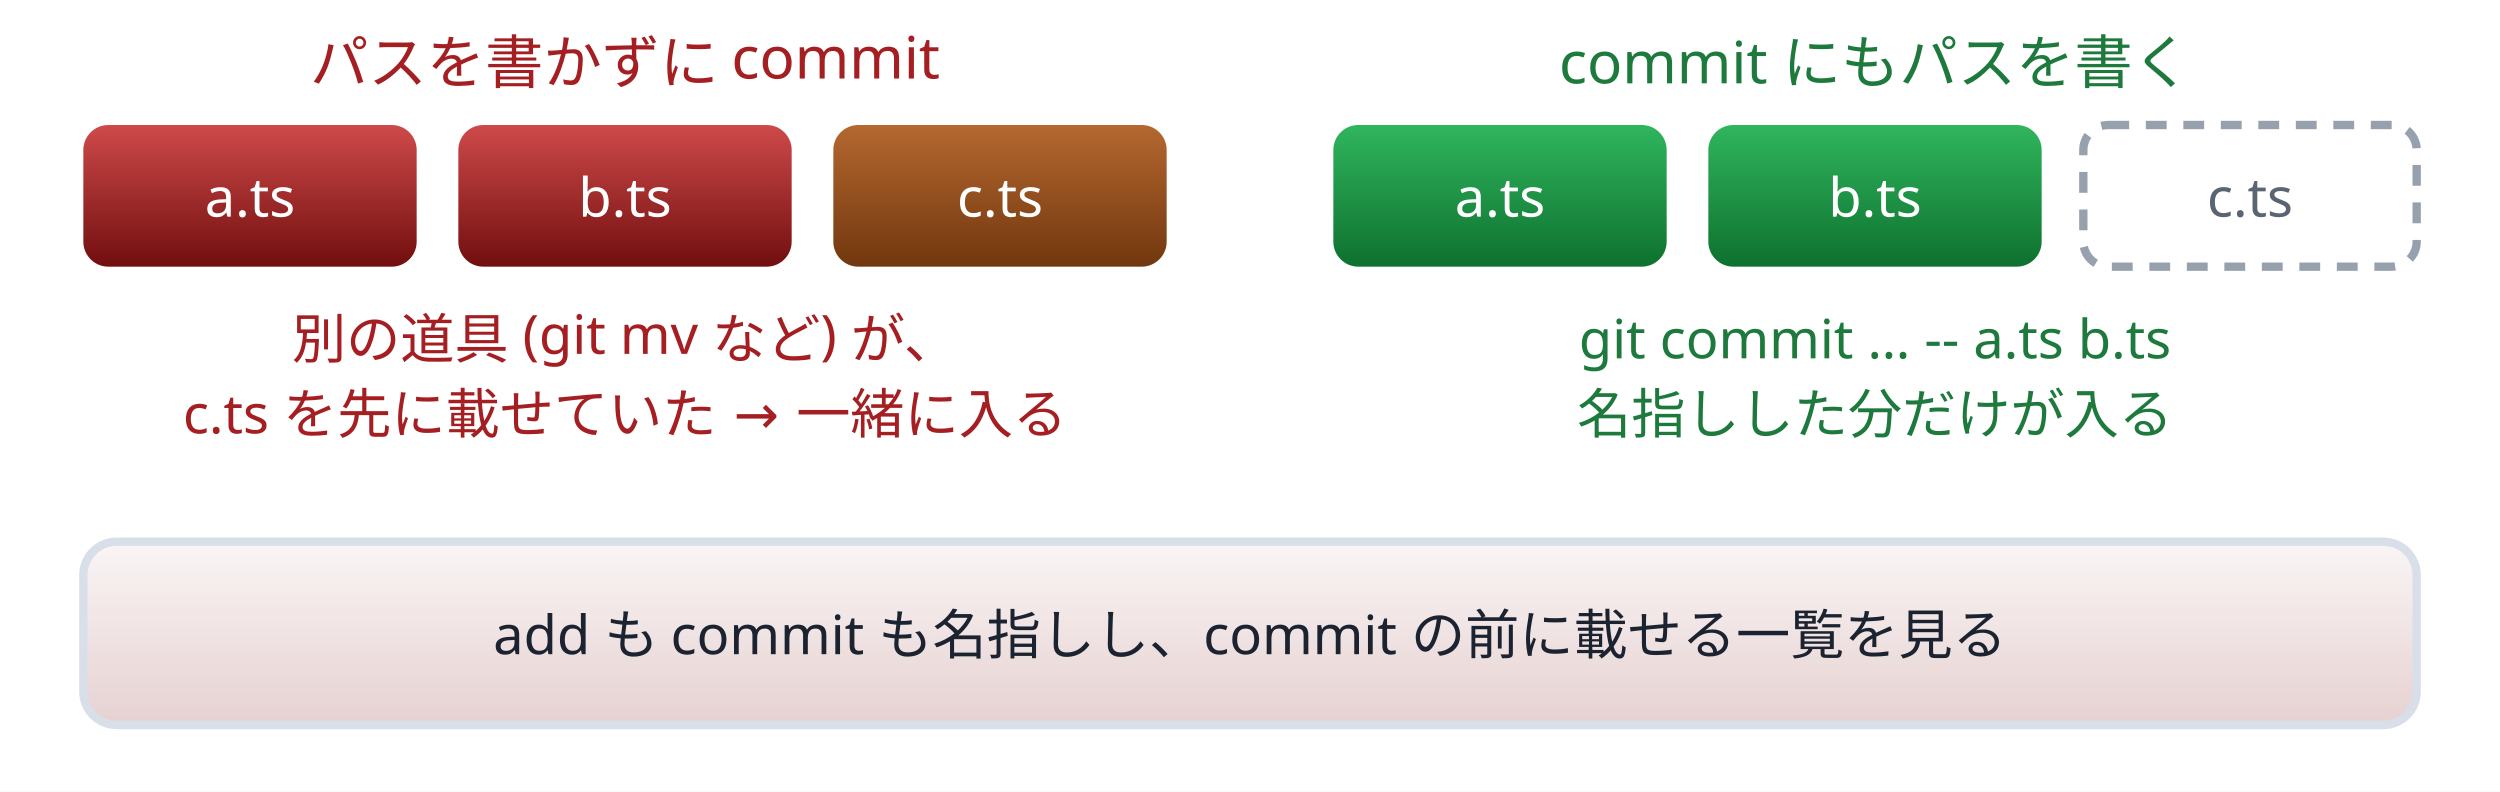
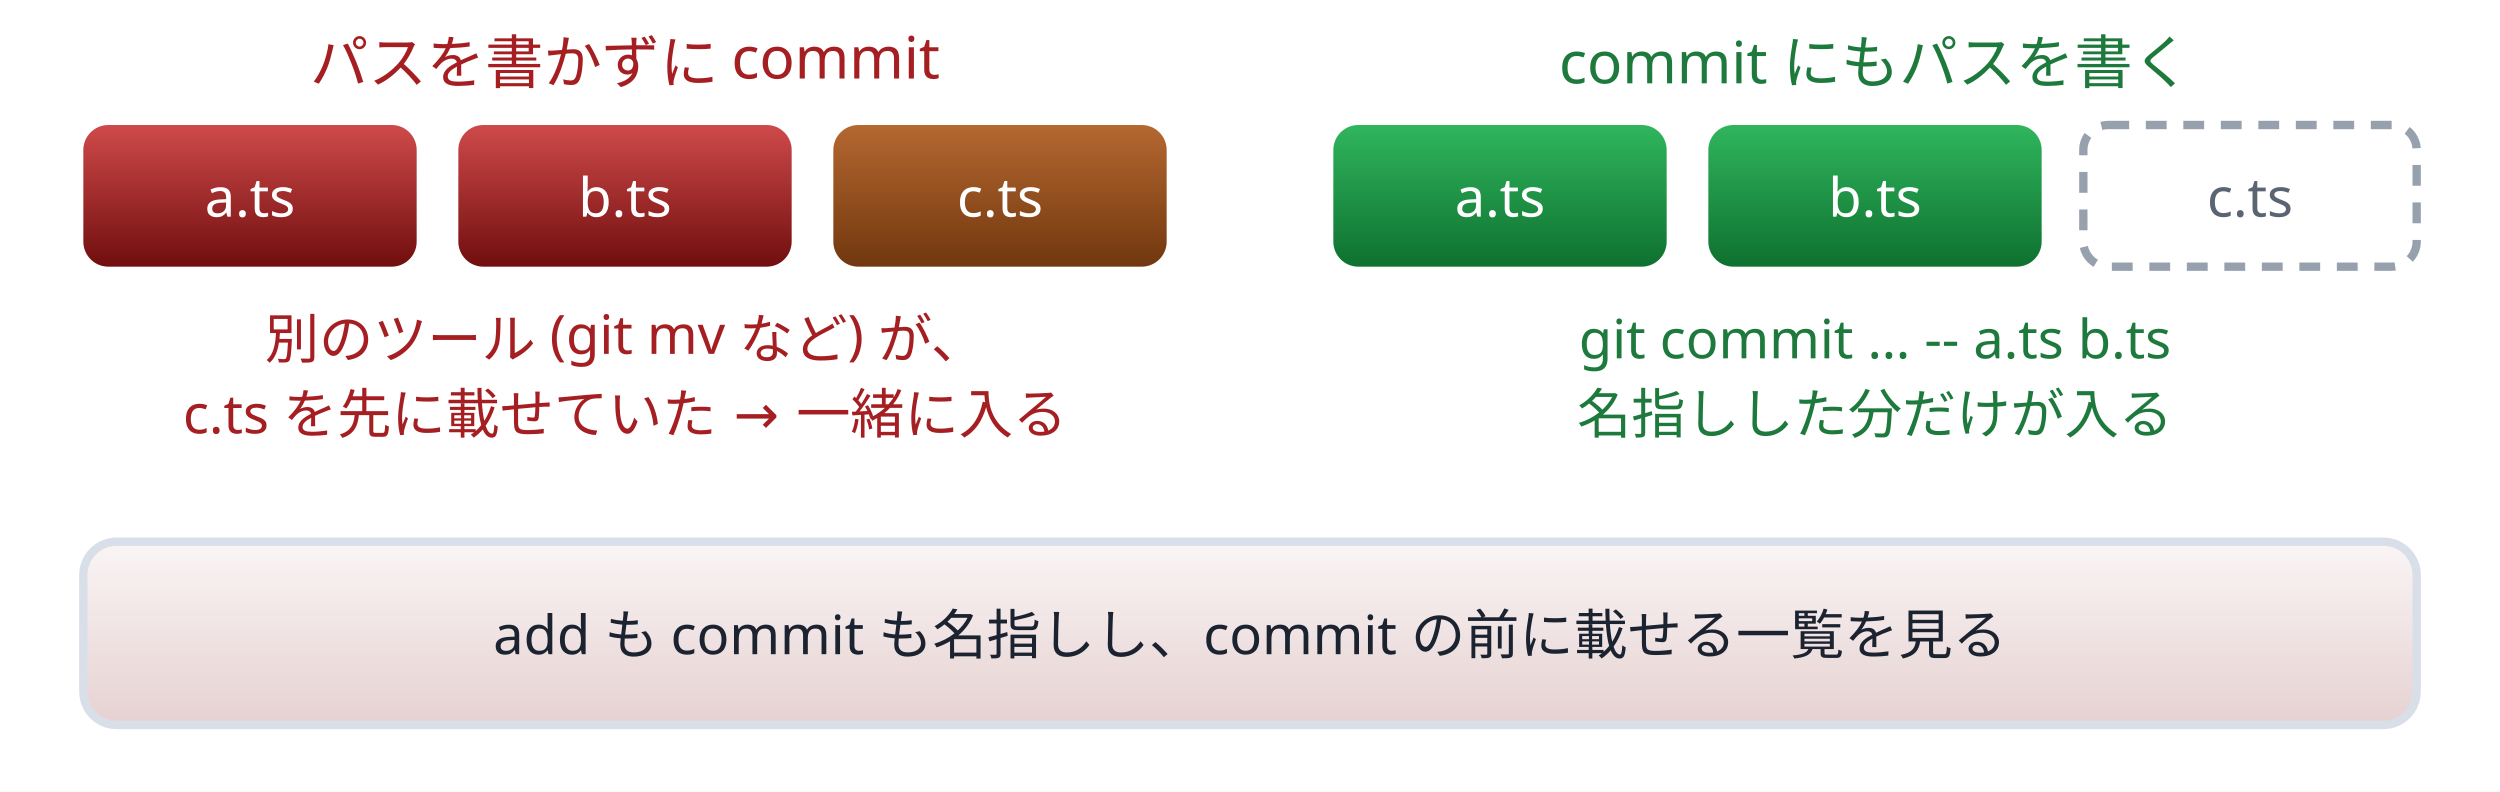
- <svg xmlns="http://www.w3.org/2000/svg" viewBox="0 0 600 190" width="600" height="190" role="img" aria-label="先に別の道具が載せたファイルが commit に混ざる図と、commit にもパスを書く図" font-family="Segoe UI, Yu Gothic UI, Meiryo, sans-serif">
+ <svg xmlns="http://www.w3.org/2000/svg" viewBox="0 0 600 190" width="600" height="190" role="img" aria-label="先に別のツールが載せたファイルが commit に混ざる図と、commit にもパスを書く図" font-family="Segoe UI, Yu Gothic UI, Meiryo, sans-serif">
  <defs>
    <linearGradient id="i1" x1="0" y1="1" x2="0" y2="0">
      <stop offset="0" stop-color="hsl(0,78%,25%)" />
      <stop offset="1" stop-color="hsl(0,58%,55%)" />
    </linearGradient>
    <linearGradient id="i2" x1="0" y1="1" x2="0" y2="0">
      <stop offset="0" stop-color="hsl(25,78%,25%)" />
      <stop offset="1" stop-color="hsl(25,58%,45%)" />
    </linearGradient>
    <linearGradient id="i3" x1="0" y1="1" x2="0" y2="0">
      <stop offset="0" stop-color="hsl(140,78%,25%)" />
      <stop offset="1" stop-color="hsl(140,58%,45%)" />
    </linearGradient>
    <linearGradient id="i4" x1="0" y1="1" x2="0" y2="0">
      <stop offset="0" stop-color="hsl(0,30%,86%)" />
      <stop offset="1" stop-color="hsl(0,30%,97%)" />
    </linearGradient>
  </defs>
  <rect width="100%" height="100%" fill="#ffffff" />
  <text x="150" y="20" fill="#a51f22" font-size="14" text-anchor="middle">パスを書かずに commit</text>
  <rect x="20" y="30" width="80" height="34" rx="6" fill="url(#i1)" />
  <text x="60" y="52" fill="#fff" font-size="13" text-anchor="middle">a.ts</text>
  <rect x="110" y="30" width="80" height="34" rx="6" fill="url(#i1)" />
  <text x="150" y="52" fill="#fff" font-size="13" text-anchor="middle">b.ts</text>
  <rect x="200" y="30" width="80" height="34" rx="6" fill="url(#i2)" />
  <text x="240" y="52" fill="#fff" font-size="13" text-anchor="middle">c.ts</text>
-   <text x="150" y="86" fill="#a51f22" font-size="13" text-anchor="middle">別の道具 (git mv など) が、</text>
+   <text x="150" y="86" fill="#a51f22" font-size="13" text-anchor="middle">別のツール (git mv など) が、</text>
  <text x="150" y="104" fill="#a51f22" font-size="13" text-anchor="middle">c.ts を先に載せていた → 一緒に入る</text>
  <text x="450" y="20" fill="#1d7a3c" font-size="14" text-anchor="middle">commit にもパスを書く</text>
  <rect x="320" y="30" width="80" height="34" rx="6" fill="url(#i3)" />
  <text x="360" y="52" fill="#fff" font-size="13" text-anchor="middle">a.ts</text>
  <rect x="410" y="30" width="80" height="34" rx="6" fill="url(#i3)" />
  <text x="450" y="52" fill="#fff" font-size="13" text-anchor="middle">b.ts</text>
  <rect x="500" y="30" width="80" height="34" rx="6" fill="#ffffff" stroke="#97a1ae" stroke-width="2" stroke-dasharray="5 4" />
  <text x="540" y="52" fill="#5a6472" font-size="13" text-anchor="middle">c.ts</text>
  <text x="450" y="86" fill="#1d7a3c" font-size="13" text-anchor="middle">git commit … -- a.ts b.ts</text>
  <text x="450" y="104" fill="#1d7a3c" font-size="13" text-anchor="middle">名指しした分だけが入る</text>
  <rect x="20" y="130" width="560" height="44" rx="8" fill="url(#i4)" stroke="#d9dfe8" stroke-width="2" />
  <text x="300" y="157" fill="#1c2330" font-size="13" text-anchor="middle">add も commit も名指しし、commit の前に載せる一覧を見る</text>
</svg>
